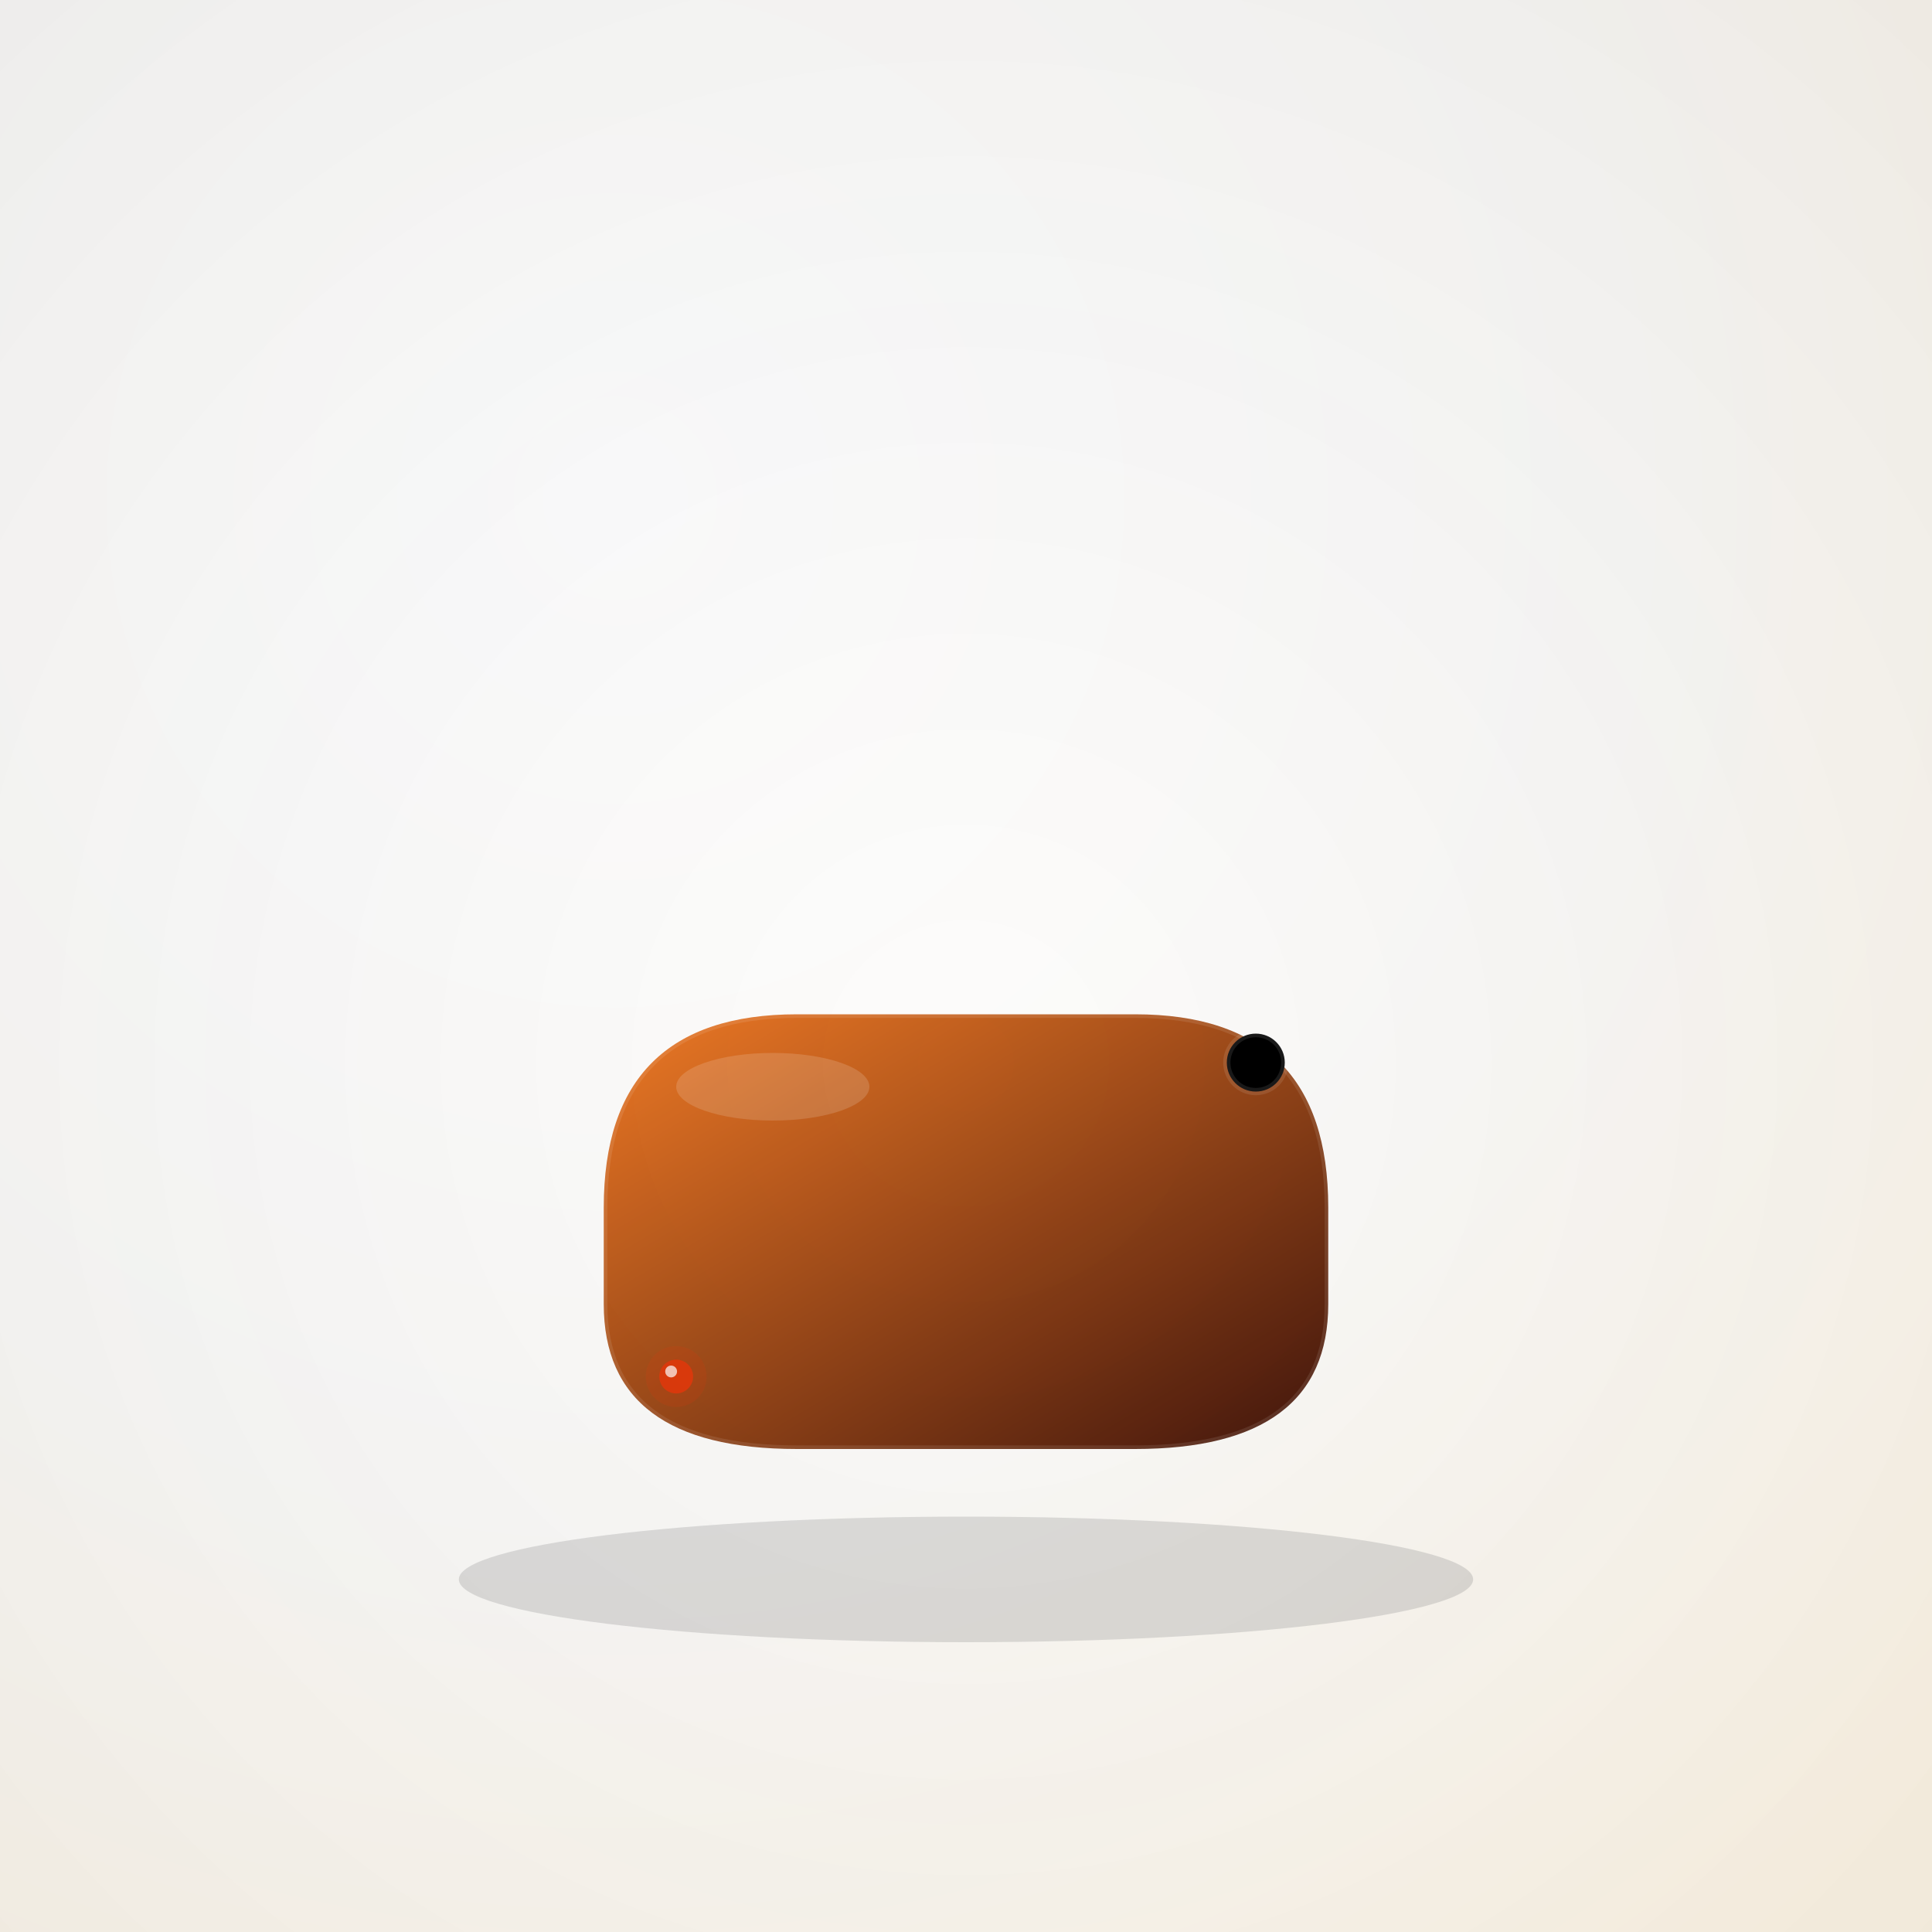
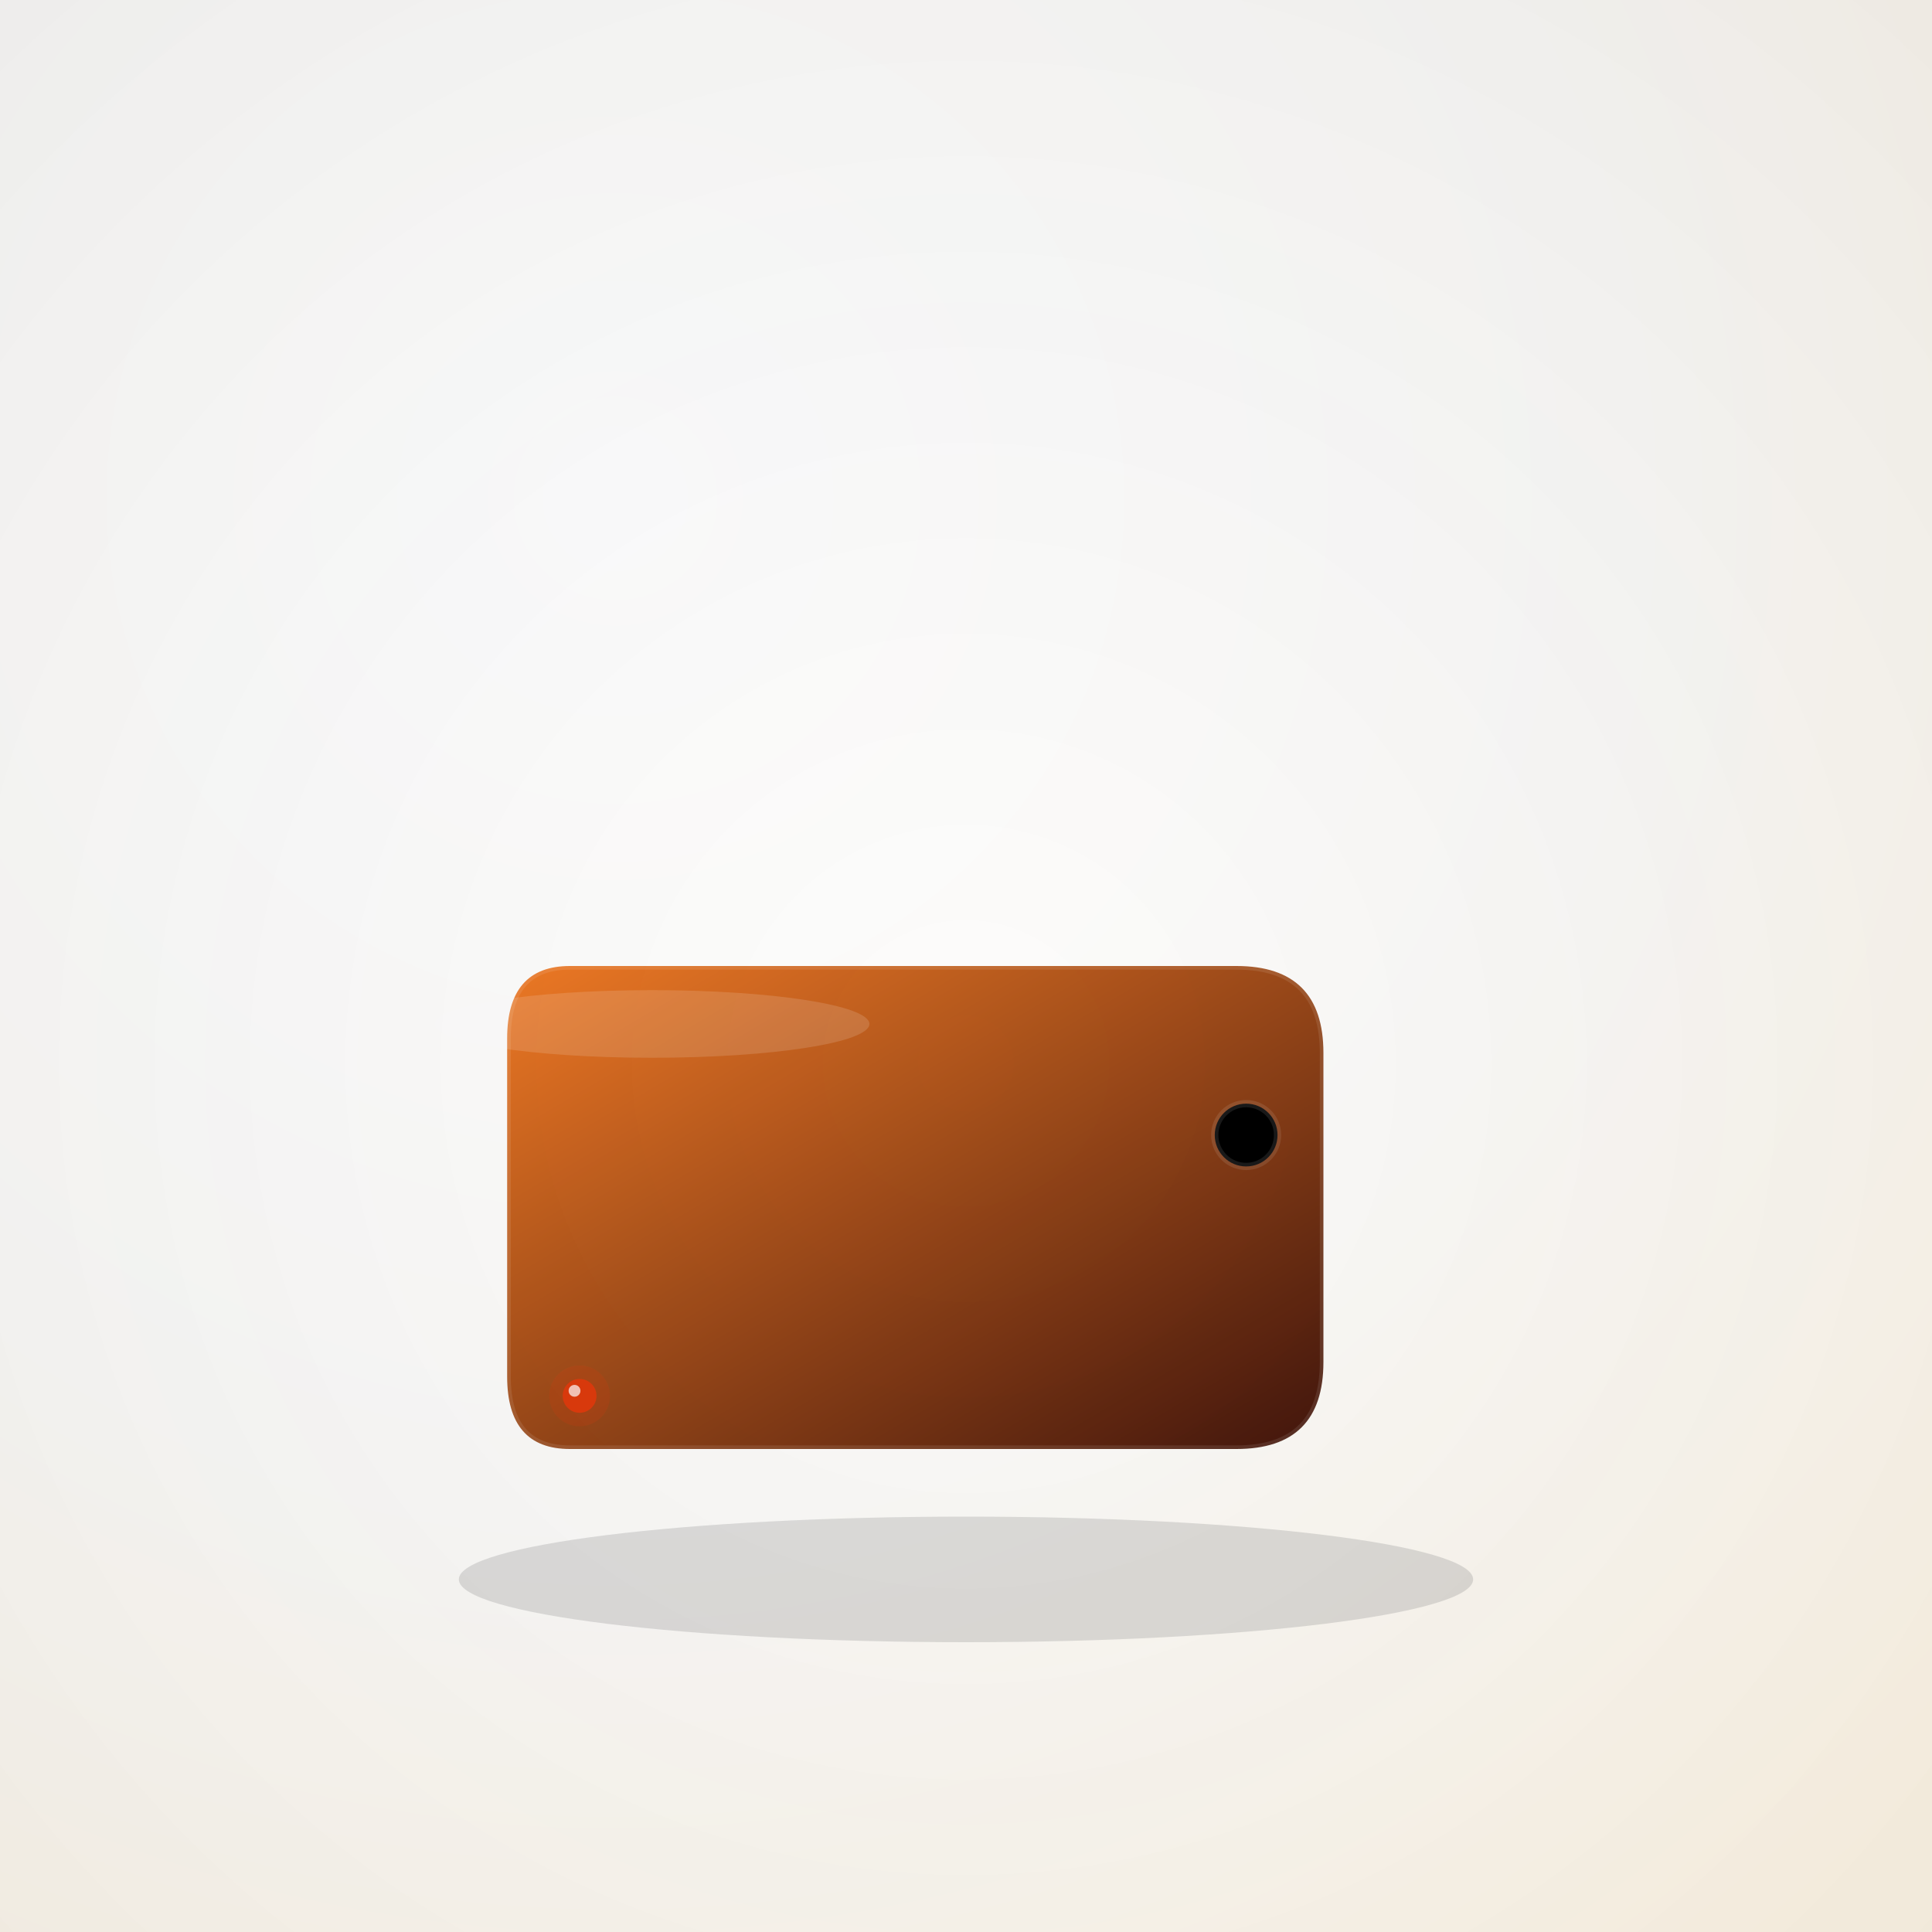
<svg xmlns="http://www.w3.org/2000/svg" viewBox="0 0 800 800" width="800" height="800">
  <defs>
-     <radialGradient id="wash79" cx="0.32" cy="0.26" r="0.95">
+     <radialGradient id="wash80" cx="0.32" cy="0.26" r="0.95">
      <stop offset="0" stop-color="#FFFFFF" stop-opacity="1" />
      <stop offset="0.55" stop-color="#FBFAF8" stop-opacity="1" />
      <stop offset="1" stop-color="#FEF6E6" stop-opacity="1" />
    </radialGradient>
-     <radialGradient id="vig80" cx="0.5" cy="0.55" r="0.75">
+     <radialGradient id="vig81" cx="0.5" cy="0.55" r="0.75">
      <stop offset="0" stop-color="#0E1014" stop-opacity="0" />
      <stop offset="1" stop-color="#0E1014" stop-opacity="0.06" />
    </radialGradient>
-     <linearGradient id="board81" x1="0" y1="0" x2="1" y2="1">
+     <linearGradient id="board82" x1="0" y1="0" x2="1" y2="1">
      <stop offset="0" stop-color="#f07a25" stop-opacity="1" />
      <stop offset="1" stop-color="#42160c" stop-opacity="1" />
    </linearGradient>
  </defs>
  <rect width="800" height="800" fill="#FBFAF8" />
-   <rect width="800" height="800" fill="url(#wash79)" />
-   <ellipse cx="400" cy="654" rx="210" ry="26" fill="#0E1014" opacity="0.13" filter="url(#blur82)" />
-   <path d="M 250 500 Q 250 420 330 420 L 470 420 Q 550 420 550 500 L 550 540 Q 550 600 470 600 L 330 600 Q 250 600 250 540 Z" fill="url(#board81)" stroke="#FFFFFF" stroke-width="3" stroke-opacity="0.1" />
-   <line x1="270" y1="430" x2="270" y2="590" stroke="#3813NaN" stroke-width="2" stroke-opacity="0.22" />
-   <line x1="330" y1="430" x2="330" y2="590" stroke="#3813NaN" stroke-width="2" stroke-opacity="0.22" />
-   <line x1="390" y1="430" x2="390" y2="590" stroke="#3813NaN" stroke-width="2" stroke-opacity="0.22" />
-   <line x1="450" y1="430" x2="450" y2="590" stroke="#3813NaN" stroke-width="2" stroke-opacity="0.22" />
-   <line x1="510" y1="430" x2="510" y2="590" stroke="#3813NaN" stroke-width="2" stroke-opacity="0.22" />
-   <circle cx="520" cy="440" r="12" fill="#2e0fNaN" stroke="#FFFFFF" stroke-width="3" stroke-opacity="0.1" />
-   <circle cx="520" cy="440" r="5" fill="#d86eNaN" />
-   <ellipse cx="320" cy="450" rx="40" ry="14" fill="#FFFFFF" opacity="0.15" />
+   <rect width="800" height="800" fill="url(#wash80)" />
+   <ellipse cx="400" cy="654" rx="210" ry="26" fill="#0E1014" opacity="0.13" filter="url(#blur83)" />
+   <path d="M 236 400 L 512 400 Q 548 400 548 436 L 548 564 Q 548 600 512 600 L 236 600 Q 210 600 210 570 L 210 430 Q 210 400 236 400 Z" fill="url(#board82)" stroke="#FFFFFF" stroke-width="3" stroke-opacity="0.1" />
+   <line x1="230" y1="414" x2="230" y2="586" stroke="#3813NaN" stroke-width="2" stroke-opacity="0.2" />
+   <line x1="276" y1="414" x2="276" y2="586" stroke="#3813NaN" stroke-width="2" stroke-opacity="0.2" />
+   <line x1="322" y1="414" x2="322" y2="586" stroke="#3813NaN" stroke-width="2" stroke-opacity="0.2" />
+   <line x1="368" y1="414" x2="368" y2="586" stroke="#3813NaN" stroke-width="2" stroke-opacity="0.2" />
+   <line x1="414" y1="414" x2="414" y2="586" stroke="#3813NaN" stroke-width="2" stroke-opacity="0.2" />
+   <line x1="460" y1="414" x2="460" y2="586" stroke="#3813NaN" stroke-width="2" stroke-opacity="0.2" />
+   <line x1="506" y1="414" x2="506" y2="586" stroke="#3813NaN" stroke-width="2" stroke-opacity="0.2" />
+   <circle cx="516" cy="470" r="13" fill="#2b0eNaN" stroke="#FFFFFF" stroke-width="3" stroke-opacity="0.1" />
+   <circle cx="516" cy="470" r="6" fill="#e474NaN" />
+   <ellipse cx="270" cy="424" rx="90" ry="14" fill="#FFFFFF" opacity="0.14" />
  <g>
-     <circle cx="280" cy="570" r="12.6" fill="#DC3A0C" opacity="0.18" />
-     <circle cx="280" cy="570" r="7" fill="#DC3A0C" />
-     <circle cx="277.9" cy="567.9" r="2.45" fill="#FFFFFF" opacity="0.7" />
+     <circle cx="240" cy="578" r="12.6" fill="#DC3A0C" opacity="0.18" />
+     <circle cx="240" cy="578" r="7" fill="#DC3A0C" />
+     <circle cx="237.9" cy="575.9" r="2.45" fill="#FFFFFF" opacity="0.7" />
  </g>
-   <rect width="800" height="800" fill="url(#vig80)" />
+   <rect width="800" height="800" fill="url(#vig81)" />
</svg>
